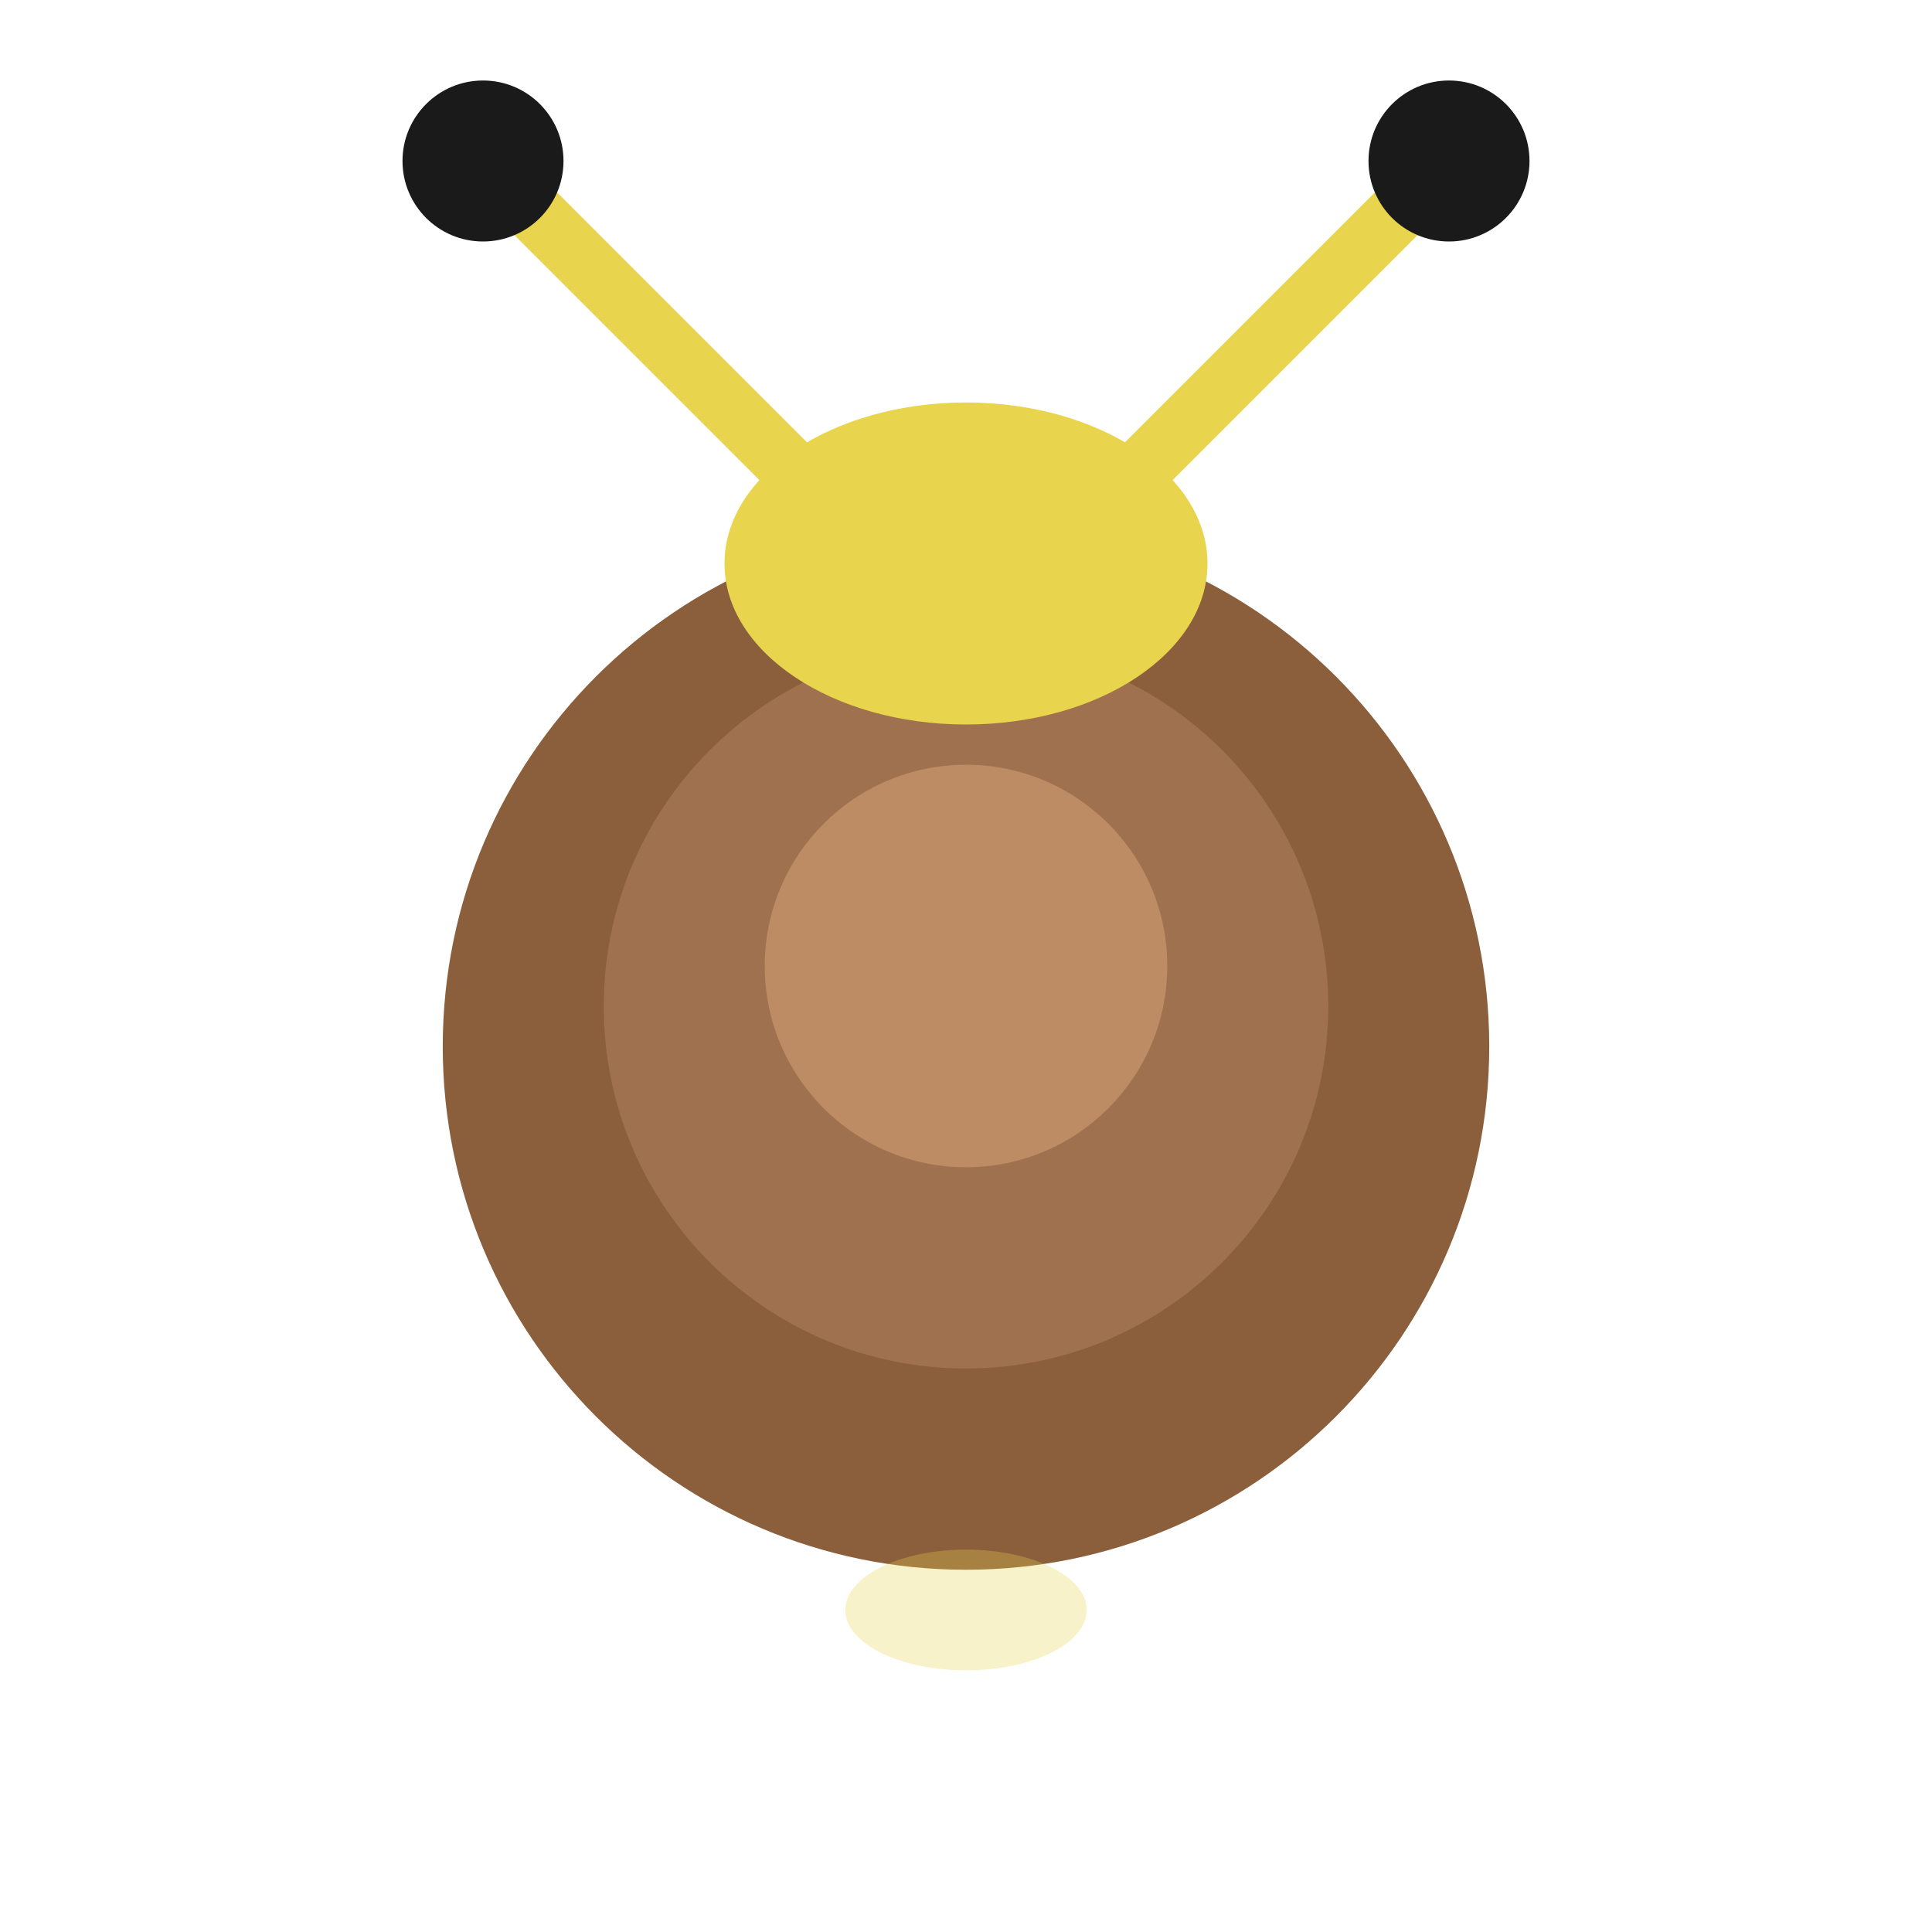
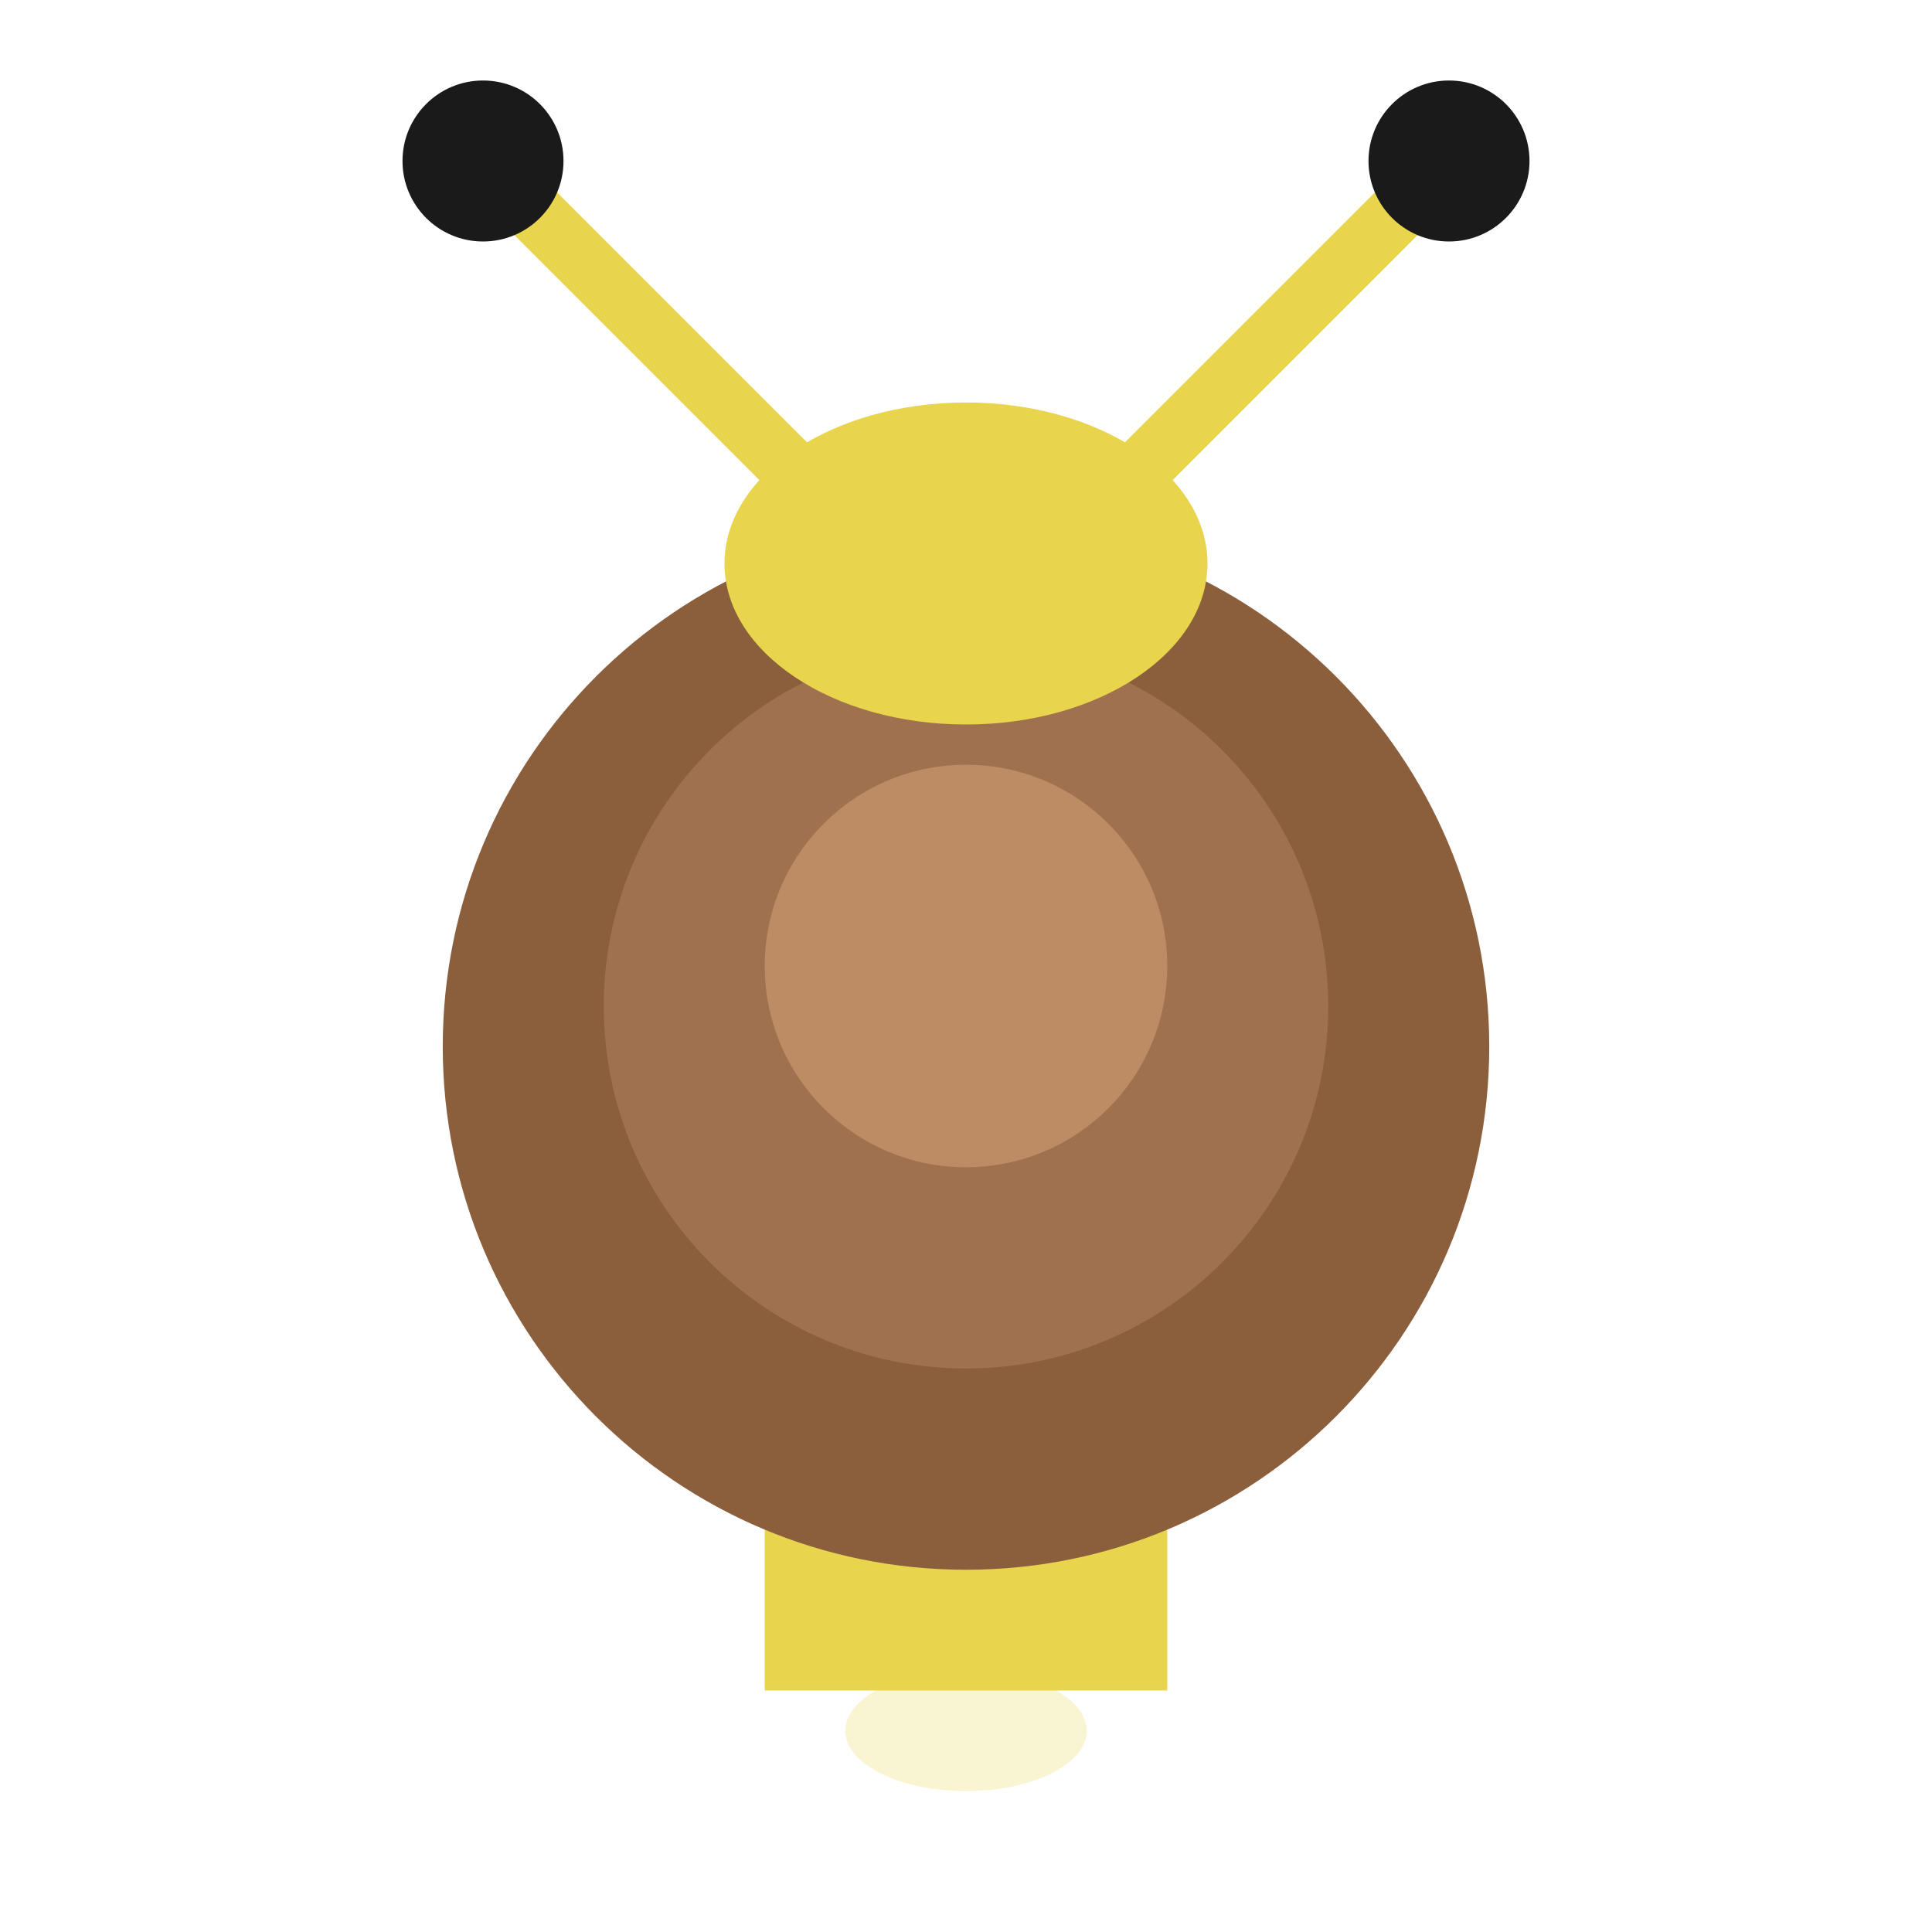
<svg xmlns="http://www.w3.org/2000/svg" viewBox="0 0 48 48" width="48" height="48">
+   <path d="M 19 38 L 29 38 L 29 42 L 19 42 Z" fill="#E8D44D" />
  <circle cx="24" cy="26" r="13" fill="#8B5E3C" />
  <circle cx="24" cy="25" r="9" fill="#A0714F" />
  <circle cx="24" cy="24" r="5" fill="#BD8C64" />
  <ellipse cx="24" cy="14" rx="6" ry="4" fill="#E8D44D" />
-   <ellipse cx="24" cy="40" rx="3" ry="1.5" fill="#E8D44D" opacity="0.3" />
-   <line x1="20" y1="12" x2="12.0" y2="4.0" stroke="#E8D44D" stroke-width="1.5" stroke-linecap="round" />
-   <circle cx="12.0" cy="4.0" r="2.0" fill="#1a1a1a" />
-   <line x1="28" y1="12" x2="36.0" y2="4.0" stroke="#E8D44D" stroke-width="1.5" stroke-linecap="round" />
-   <circle cx="36.0" cy="4.0" r="2.0" fill="#1a1a1a" />
+   <ellipse cx="24" cy="43" rx="3" ry="1.5" fill="#E8D44D" opacity="0.25" />
+   <line x1="20" y1="12" x2="12.0" y2="4" stroke="#E8D44D" stroke-width="1.5" stroke-linecap="round" />
+   <circle cx="12.0" cy="4" r="2.0" fill="#1a1a1a" />
+   <line x1="28" y1="12" x2="36.0" y2="4" stroke="#E8D44D" stroke-width="1.5" stroke-linecap="round" />
+   <circle cx="36.0" cy="4" r="2.0" fill="#1a1a1a" />
</svg>
